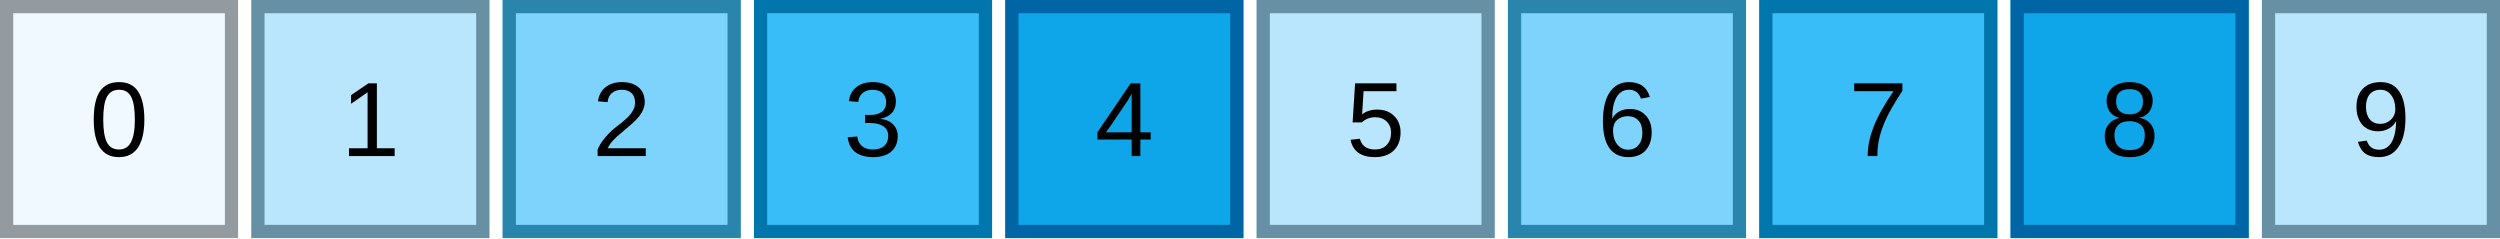
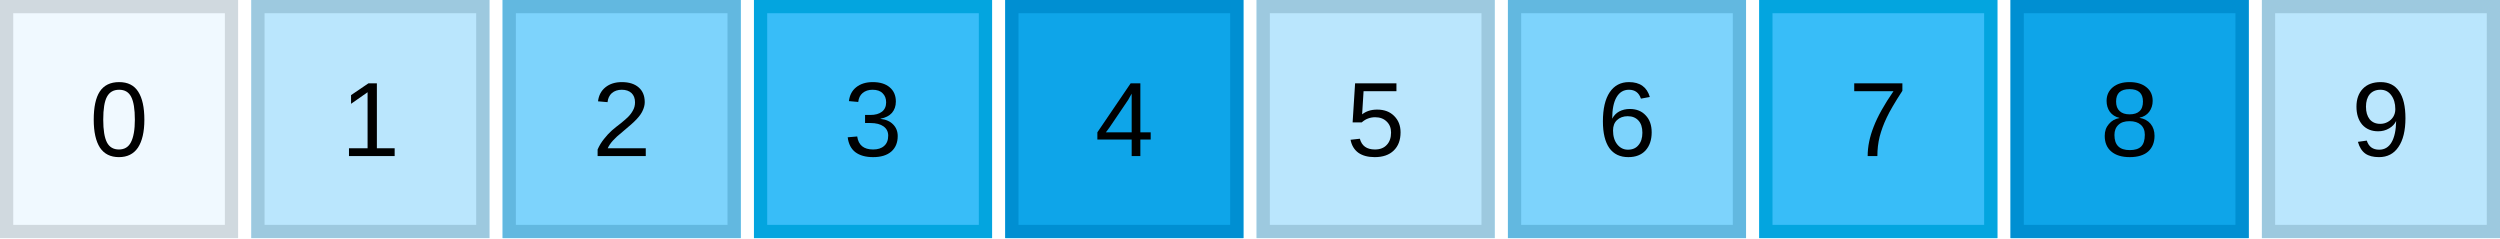
<svg xmlns="http://www.w3.org/2000/svg" width="189" height="18">
  <rect x="0" y="0" width="18" height="18" fill="#f0f9ff" />
-   <rect x="0.5" y="0.5" width="17" height="17" fill="none" stroke="#939ba0" stroke-width="1" />
+   <rect x="0.5" y="0.5" width="17" height="17" fill="none" stroke="#d0d9df" stroke-width="1" />
  <text x="9" y="11.8" text-anchor="middle" font-family="Arial, sans-serif" font-size="8" fill="#000000">0</text>
  <rect x="19" y="0" width="18" height="18" fill="#bae6fd" />
-   <rect x="19.5" y="0.5" width="17" height="17" fill="none" stroke="#6790a5" stroke-width="1" />
+   <rect x="19.5" y="0.5" width="17" height="17" fill="none" stroke="#9dc9df" stroke-width="1" />
  <text x="28" y="11.8" text-anchor="middle" font-family="Arial, sans-serif" font-size="8" fill="#000000">1</text>
  <rect x="38" y="0" width="18" height="18" fill="#7dd3fc" />
-   <rect x="38.5" y="0.5" width="17" height="17" fill="none" stroke="#2985ab" stroke-width="1" />
+   <rect x="38.5" y="0.5" width="17" height="17" fill="none" stroke="#62b8e0" stroke-width="1" />
  <text x="47" y="11.8" text-anchor="middle" font-family="Arial, sans-serif" font-size="8" fill="#000000">2</text>
  <rect x="57" y="0" width="18" height="18" fill="#38bdf8" />
-   <rect x="57.5" y="0.5" width="17" height="17" fill="none" stroke="#0076ad" stroke-width="1" />
+   <rect x="57.5" y="0.5" width="17" height="17" fill="none" stroke="#03a5df" stroke-width="1" />
  <text x="66" y="11.8" text-anchor="middle" font-family="Arial, sans-serif" font-size="8" fill="#000000">3</text>
  <rect x="76" y="0" width="18" height="18" fill="#0ea5e9" />
-   <rect x="76.5" y="0.5" width="17" height="17" fill="none" stroke="#0065a5" stroke-width="1" />
+   <rect x="76.5" y="0.5" width="17" height="17" fill="none" stroke="#008fd2" stroke-width="1" />
  <text x="85" y="11.8" text-anchor="middle" font-family="Arial, sans-serif" font-size="8" fill="#000000">4</text>
  <rect x="95" y="0" width="18" height="18" fill="#bae6fd" />
-   <rect x="95.5" y="0.5" width="17" height="17" fill="none" stroke="#6790a5" stroke-width="1" />
+   <rect x="95.5" y="0.5" width="17" height="17" fill="none" stroke="#9dc9df" stroke-width="1" />
  <text x="104" y="11.8" text-anchor="middle" font-family="Arial, sans-serif" font-size="8" fill="#000000">5</text>
  <rect x="114" y="0" width="18" height="18" fill="#7dd3fc" />
-   <rect x="114.5" y="0.5" width="17" height="17" fill="none" stroke="#2985ab" stroke-width="1" />
+   <rect x="114.5" y="0.5" width="17" height="17" fill="none" stroke="#62b8e0" stroke-width="1" />
  <text x="123" y="11.8" text-anchor="middle" font-family="Arial, sans-serif" font-size="8" fill="#000000">6</text>
  <rect x="133" y="0" width="18" height="18" fill="#38bdf8" />
-   <rect x="133.5" y="0.5" width="17" height="17" fill="none" stroke="#0076ad" stroke-width="1" />
+   <rect x="133.5" y="0.5" width="17" height="17" fill="none" stroke="#03a5df" stroke-width="1" />
  <text x="142" y="11.8" text-anchor="middle" font-family="Arial, sans-serif" font-size="8" fill="#000000">7</text>
  <rect x="152" y="0" width="18" height="18" fill="#0ea5e9" />
-   <rect x="152.5" y="0.5" width="17" height="17" fill="none" stroke="#0065a5" stroke-width="1" />
+   <rect x="152.5" y="0.5" width="17" height="17" fill="none" stroke="#008fd2" stroke-width="1" />
  <text x="161" y="11.8" text-anchor="middle" font-family="Arial, sans-serif" font-size="8" fill="#000000">8</text>
  <rect x="171" y="0" width="18" height="18" fill="#bae6fd" />
-   <rect x="171.5" y="0.5" width="17" height="17" fill="none" stroke="#6790a5" stroke-width="1" />
+   <rect x="171.5" y="0.5" width="17" height="17" fill="none" stroke="#9dc9df" stroke-width="1" />
  <text x="180" y="11.8" text-anchor="middle" font-family="Arial, sans-serif" font-size="8" fill="#000000">9</text>
</svg>
